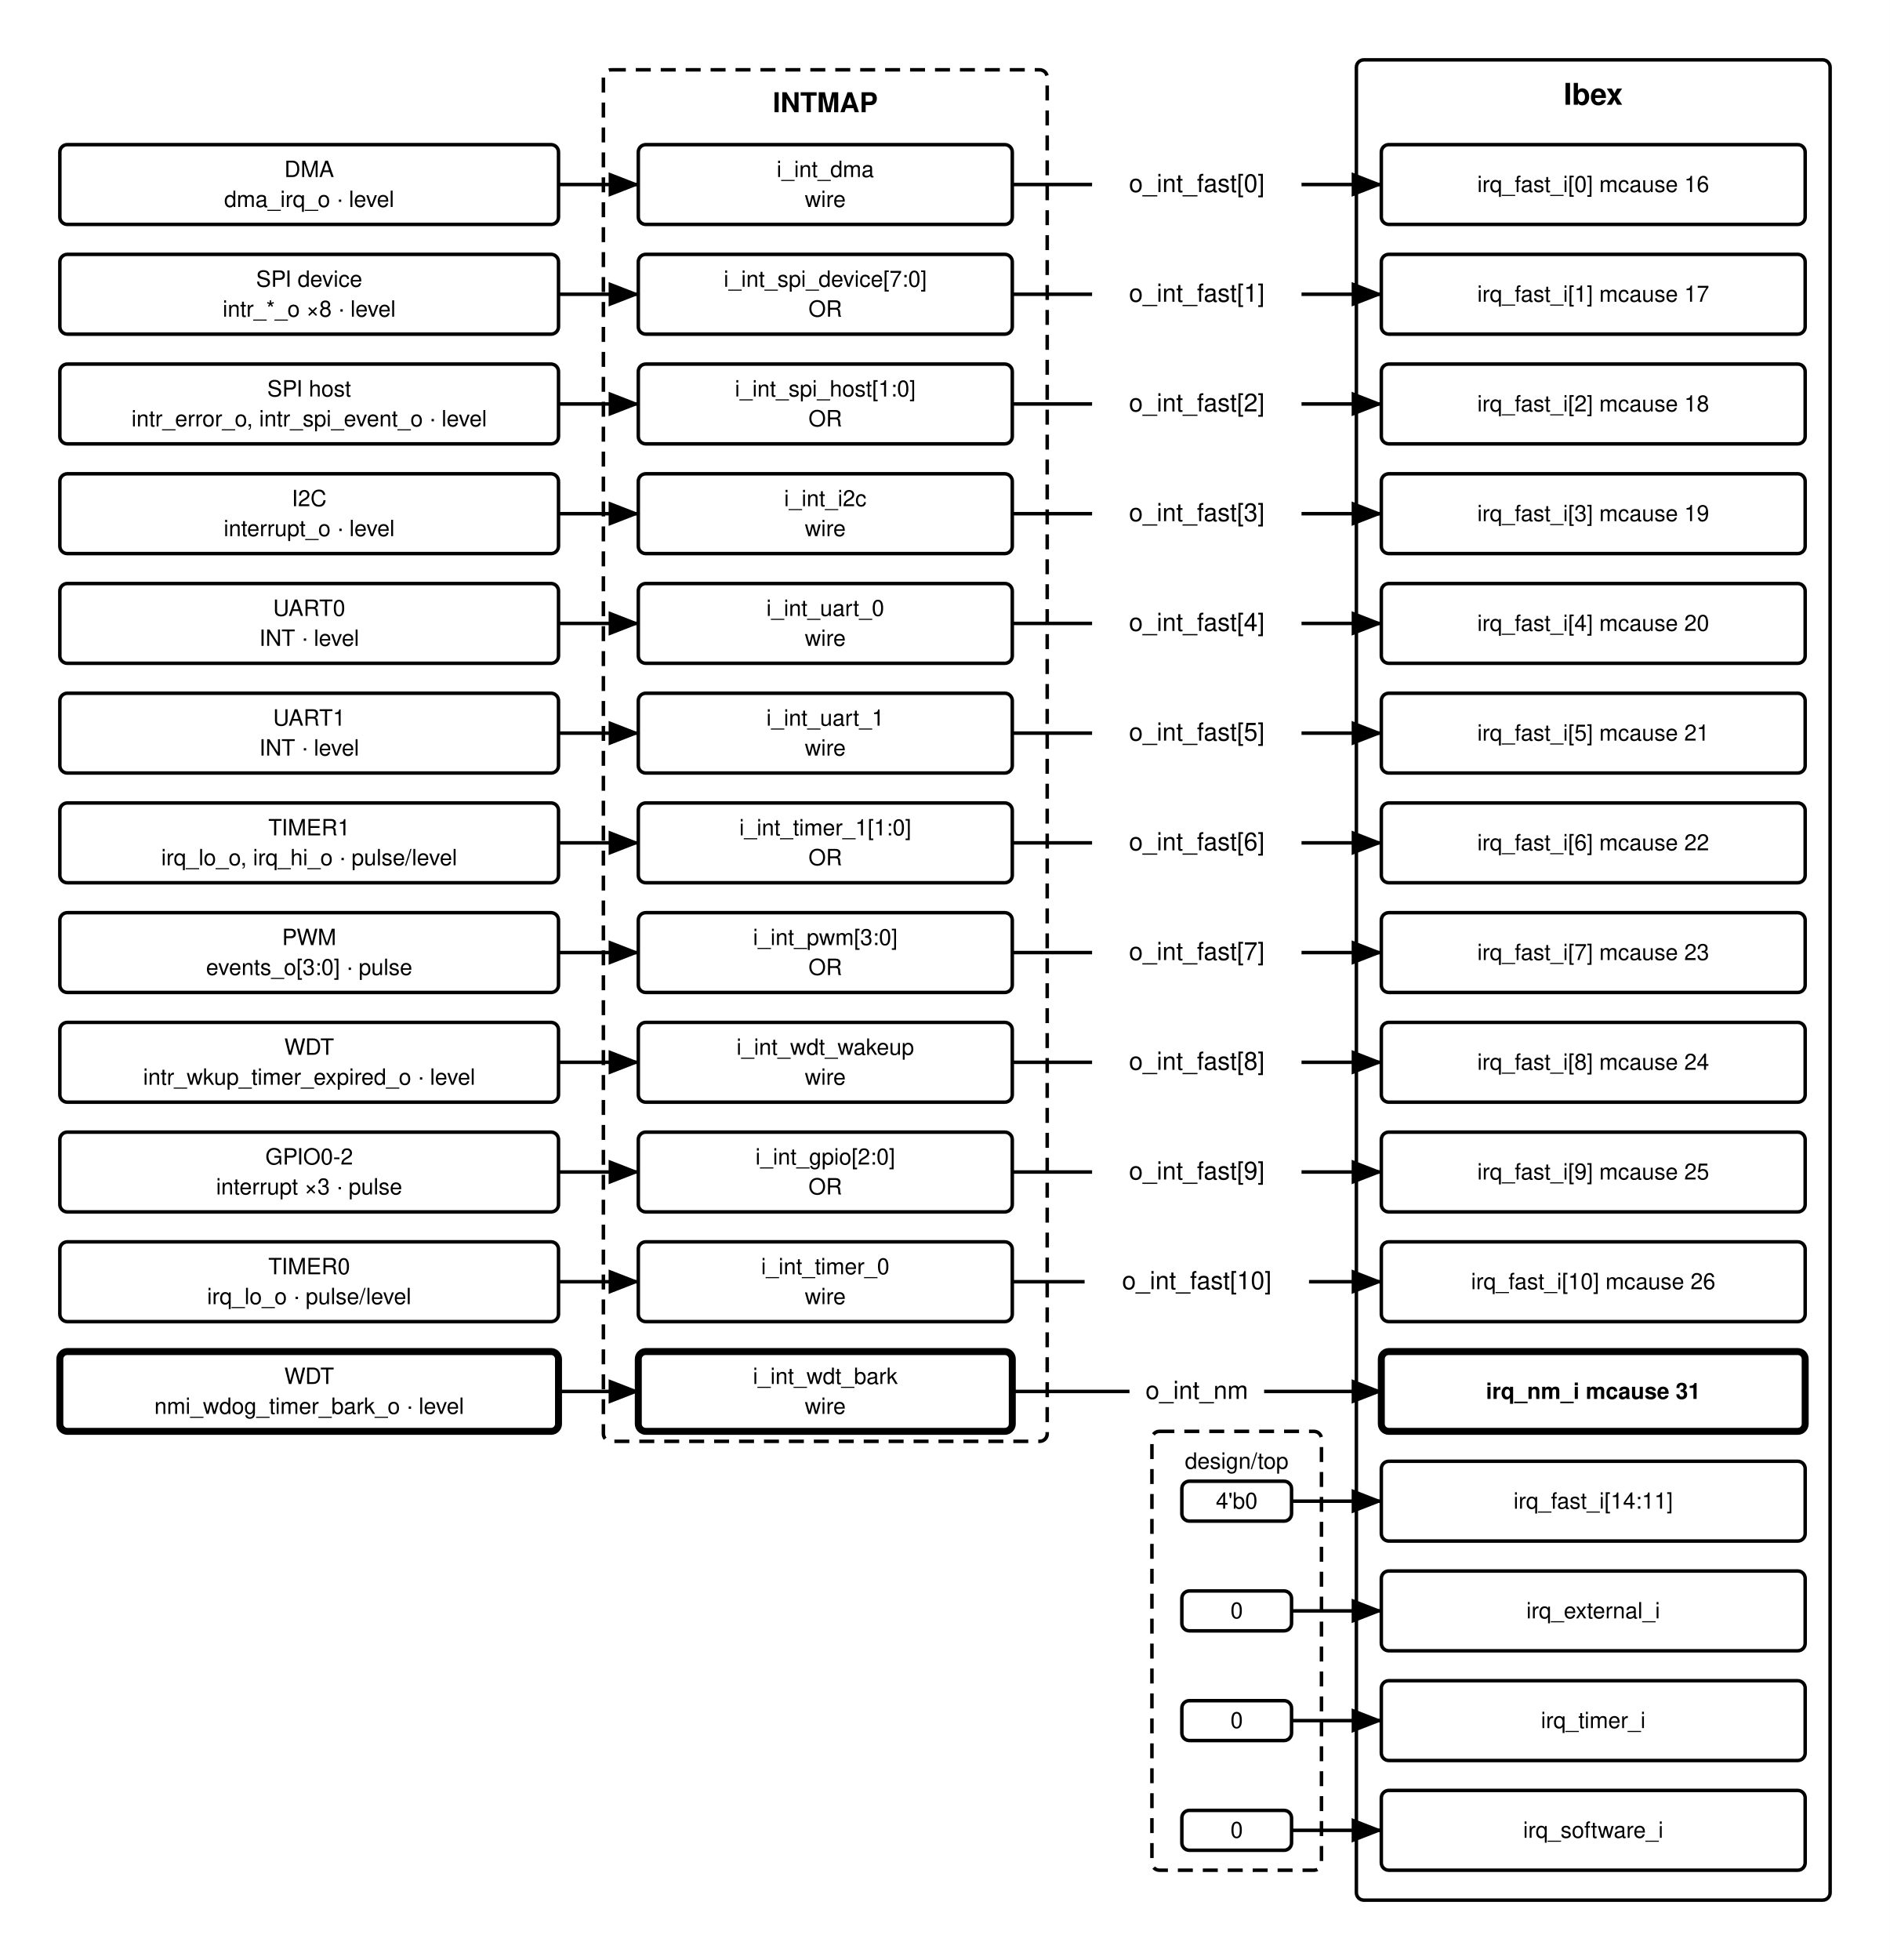
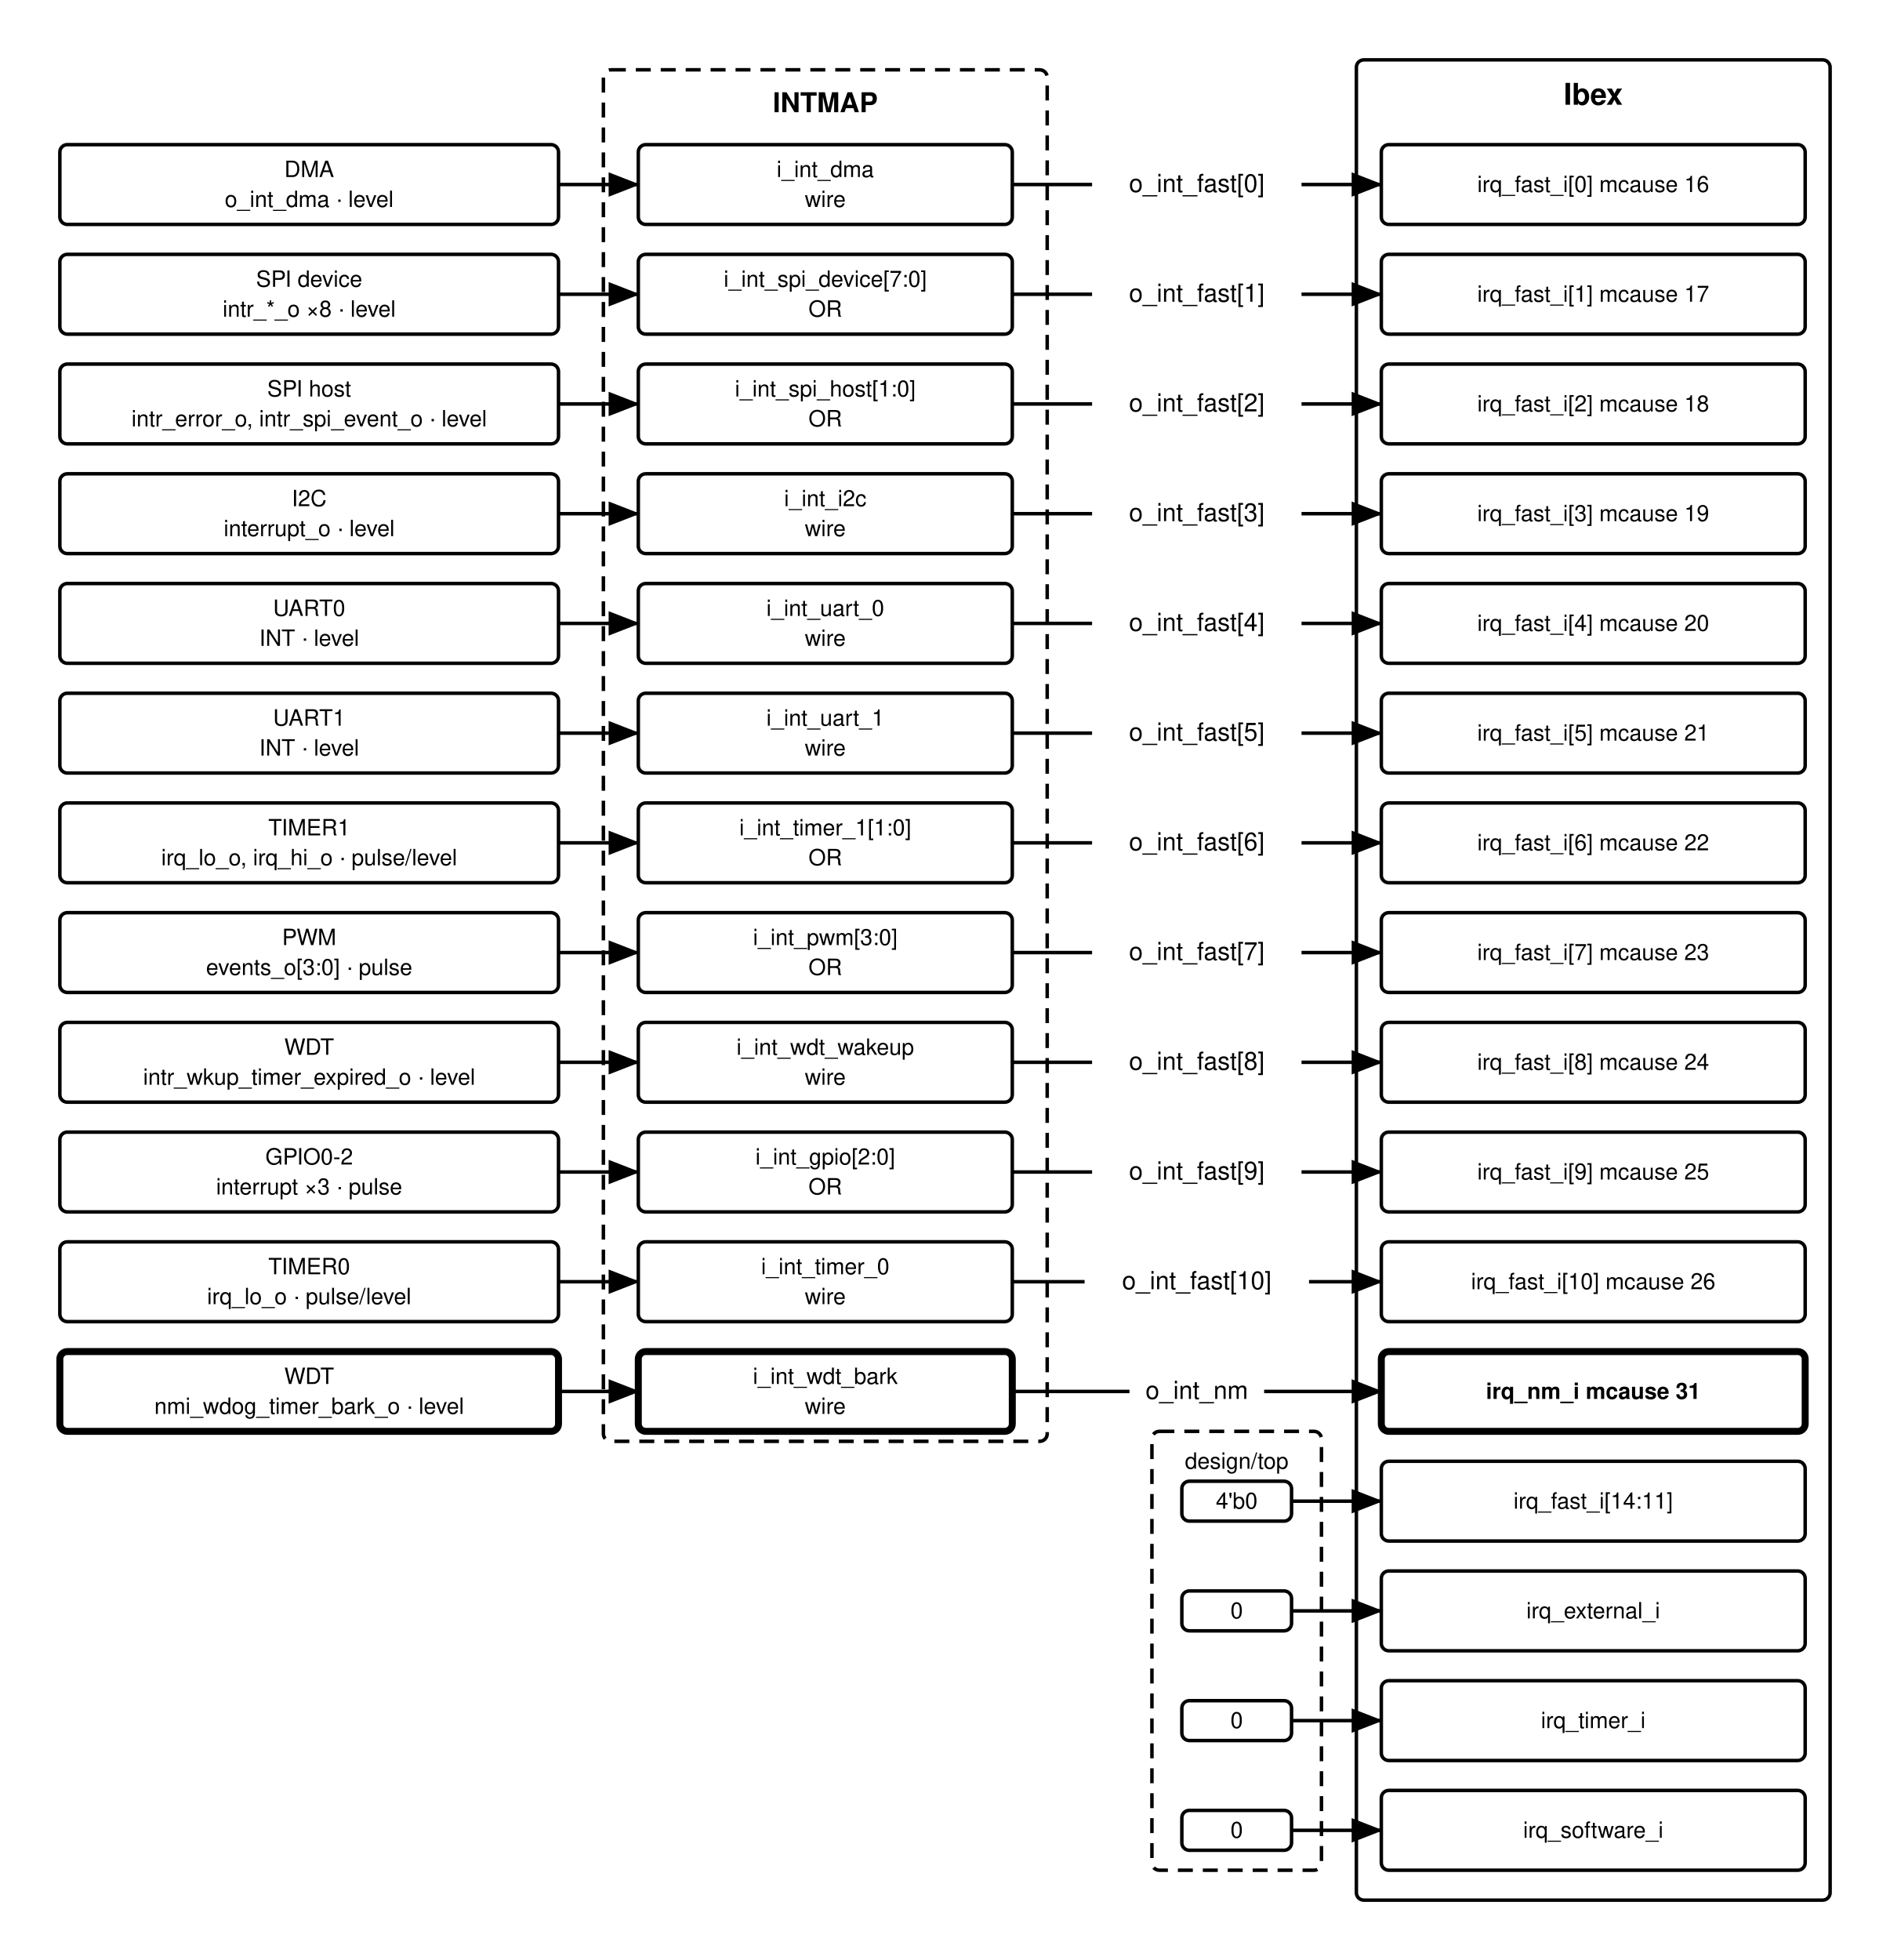
<svg xmlns="http://www.w3.org/2000/svg" width="758" height="786" viewBox="16 38 758 786" font-family="Helvetica,Arial,sans-serif">
  <defs>
    <marker id="ah" markerWidth="9" markerHeight="7" refX="8.5" refY="3.5" orient="auto">
      <polygon points="0 0, 9 3.5, 0 7" fill="#000000" />
    </marker>
    <marker id="ahs" markerWidth="9" markerHeight="7" refX="0.5" refY="3.5" orient="auto">
      <polygon points="9 0, 0 3.5, 9 7" fill="#000000" />
    </marker>
  </defs>
  <rect x="16" y="38" width="758" height="786" fill="#ffffff" />
  <rect x="560" y="62" width="190" height="738" rx="3" fill="#ffffff" stroke="#000000" stroke-width="1.4" />
  <rect x="258" y="66" width="178" height="550" rx="3" fill="none" stroke="#000000" stroke-width="1.4" stroke-dasharray="6 4" />
  <rect x="40" y="96" width="200" height="32" rx="3" fill="#ffffff" stroke="#000000" stroke-width="1.4" />
  <rect x="272" y="96" width="150" height="32" rx="3" fill="#ffffff" stroke="#000000" stroke-width="1.4" />
  <rect x="570" y="96" width="170" height="32" rx="3" fill="#ffffff" stroke="#000000" stroke-width="1.4" />
  <rect x="40" y="140" width="200" height="32" rx="3" fill="#ffffff" stroke="#000000" stroke-width="1.4" />
  <rect x="272" y="140" width="150" height="32" rx="3" fill="#ffffff" stroke="#000000" stroke-width="1.4" />
  <rect x="570" y="140" width="170" height="32" rx="3" fill="#ffffff" stroke="#000000" stroke-width="1.4" />
  <rect x="40" y="184" width="200" height="32" rx="3" fill="#ffffff" stroke="#000000" stroke-width="1.4" />
  <rect x="272" y="184" width="150" height="32" rx="3" fill="#ffffff" stroke="#000000" stroke-width="1.4" />
  <rect x="570" y="184" width="170" height="32" rx="3" fill="#ffffff" stroke="#000000" stroke-width="1.4" />
  <rect x="40" y="228" width="200" height="32" rx="3" fill="#ffffff" stroke="#000000" stroke-width="1.4" />
  <rect x="272" y="228" width="150" height="32" rx="3" fill="#ffffff" stroke="#000000" stroke-width="1.4" />
  <rect x="570" y="228" width="170" height="32" rx="3" fill="#ffffff" stroke="#000000" stroke-width="1.4" />
  <rect x="40" y="272" width="200" height="32" rx="3" fill="#ffffff" stroke="#000000" stroke-width="1.4" />
  <rect x="272" y="272" width="150" height="32" rx="3" fill="#ffffff" stroke="#000000" stroke-width="1.4" />
  <rect x="570" y="272" width="170" height="32" rx="3" fill="#ffffff" stroke="#000000" stroke-width="1.4" />
  <rect x="40" y="316" width="200" height="32" rx="3" fill="#ffffff" stroke="#000000" stroke-width="1.4" />
  <rect x="272" y="316" width="150" height="32" rx="3" fill="#ffffff" stroke="#000000" stroke-width="1.4" />
  <rect x="570" y="316" width="170" height="32" rx="3" fill="#ffffff" stroke="#000000" stroke-width="1.4" />
  <rect x="40" y="360" width="200" height="32" rx="3" fill="#ffffff" stroke="#000000" stroke-width="1.4" />
  <rect x="272" y="360" width="150" height="32" rx="3" fill="#ffffff" stroke="#000000" stroke-width="1.4" />
  <rect x="570" y="360" width="170" height="32" rx="3" fill="#ffffff" stroke="#000000" stroke-width="1.4" />
  <rect x="40" y="404" width="200" height="32" rx="3" fill="#ffffff" stroke="#000000" stroke-width="1.4" />
  <rect x="272" y="404" width="150" height="32" rx="3" fill="#ffffff" stroke="#000000" stroke-width="1.4" />
  <rect x="570" y="404" width="170" height="32" rx="3" fill="#ffffff" stroke="#000000" stroke-width="1.4" />
  <rect x="40" y="448" width="200" height="32" rx="3" fill="#ffffff" stroke="#000000" stroke-width="1.4" />
  <rect x="272" y="448" width="150" height="32" rx="3" fill="#ffffff" stroke="#000000" stroke-width="1.4" />
  <rect x="570" y="448" width="170" height="32" rx="3" fill="#ffffff" stroke="#000000" stroke-width="1.4" />
  <rect x="40" y="492" width="200" height="32" rx="3" fill="#ffffff" stroke="#000000" stroke-width="1.4" />
  <rect x="272" y="492" width="150" height="32" rx="3" fill="#ffffff" stroke="#000000" stroke-width="1.4" />
  <rect x="570" y="492" width="170" height="32" rx="3" fill="#ffffff" stroke="#000000" stroke-width="1.4" />
  <rect x="40" y="536" width="200" height="32" rx="3" fill="#ffffff" stroke="#000000" stroke-width="1.4" />
  <rect x="272" y="536" width="150" height="32" rx="3" fill="#ffffff" stroke="#000000" stroke-width="1.4" />
  <rect x="570" y="536" width="170" height="32" rx="3" fill="#ffffff" stroke="#000000" stroke-width="1.4" />
  <rect x="40" y="580" width="200" height="32" rx="3" fill="#ffffff" stroke="#000000" stroke-width="2.8" />
  <rect x="272" y="580" width="150" height="32" rx="3" fill="#ffffff" stroke="#000000" stroke-width="2.8" />
  <rect x="570" y="580" width="170" height="32" rx="3" fill="#ffffff" stroke="#000000" stroke-width="2.8" />
  <rect x="570" y="624" width="170" height="32" rx="3" fill="#ffffff" stroke="#000000" stroke-width="1.4" />
  <rect x="490" y="632" width="44" height="16" rx="3" fill="#ffffff" stroke="#000000" stroke-width="1.4" />
  <rect x="570" y="668" width="170" height="32" rx="3" fill="#ffffff" stroke="#000000" stroke-width="1.4" />
  <rect x="490" y="676" width="44" height="16" rx="3" fill="#ffffff" stroke="#000000" stroke-width="1.4" />
  <rect x="570" y="712" width="170" height="32" rx="3" fill="#ffffff" stroke="#000000" stroke-width="1.4" />
  <rect x="490" y="720" width="44" height="16" rx="3" fill="#ffffff" stroke="#000000" stroke-width="1.4" />
  <rect x="570" y="756" width="170" height="32" rx="3" fill="#ffffff" stroke="#000000" stroke-width="1.4" />
  <rect x="490" y="764" width="44" height="16" rx="3" fill="#ffffff" stroke="#000000" stroke-width="1.4" />
  <rect x="478" y="612" width="68" height="176" rx="3" fill="none" stroke="#000000" stroke-width="1.4" stroke-dasharray="6 4" />
  <polyline points="240.0,112.0 272.0,112.0" fill="none" stroke="#000000" stroke-width="1.4" marker-end="url(#ah)" />
  <polyline points="422.0,112.0 570.0,112.0" fill="none" stroke="#000000" stroke-width="1.4" marker-end="url(#ah)" />
  <rect x="454.0" y="104.0" width="84.0" height="14" fill="#ffffff" />
  <text x="496.0" y="115.0" font-size="10" fill="#000000" text-anchor="middle">o_int_fast[0]</text>
  <polyline points="240.0,156.0 272.0,156.0" fill="none" stroke="#000000" stroke-width="1.4" marker-end="url(#ah)" />
  <polyline points="422.0,156.0 570.0,156.0" fill="none" stroke="#000000" stroke-width="1.4" marker-end="url(#ah)" />
  <rect x="454.0" y="148.0" width="84.0" height="14" fill="#ffffff" />
  <text x="496.0" y="159.0" font-size="10" fill="#000000" text-anchor="middle">o_int_fast[1]</text>
  <polyline points="240.0,200.0 272.0,200.0" fill="none" stroke="#000000" stroke-width="1.4" marker-end="url(#ah)" />
  <polyline points="422.0,200.0 570.0,200.0" fill="none" stroke="#000000" stroke-width="1.4" marker-end="url(#ah)" />
  <rect x="454.0" y="192.0" width="84.0" height="14" fill="#ffffff" />
  <text x="496.0" y="203.0" font-size="10" fill="#000000" text-anchor="middle">o_int_fast[2]</text>
  <polyline points="240.0,244.0 272.0,244.0" fill="none" stroke="#000000" stroke-width="1.4" marker-end="url(#ah)" />
  <polyline points="422.0,244.0 570.0,244.0" fill="none" stroke="#000000" stroke-width="1.4" marker-end="url(#ah)" />
  <rect x="454.0" y="236.0" width="84.0" height="14" fill="#ffffff" />
  <text x="496.0" y="247.0" font-size="10" fill="#000000" text-anchor="middle">o_int_fast[3]</text>
  <polyline points="240.0,288.0 272.0,288.0" fill="none" stroke="#000000" stroke-width="1.4" marker-end="url(#ah)" />
  <polyline points="422.0,288.0 570.0,288.0" fill="none" stroke="#000000" stroke-width="1.4" marker-end="url(#ah)" />
  <rect x="454.0" y="280.0" width="84.0" height="14" fill="#ffffff" />
  <text x="496.0" y="291.0" font-size="10" fill="#000000" text-anchor="middle">o_int_fast[4]</text>
  <polyline points="240.0,332.0 272.0,332.0" fill="none" stroke="#000000" stroke-width="1.4" marker-end="url(#ah)" />
  <polyline points="422.0,332.0 570.0,332.0" fill="none" stroke="#000000" stroke-width="1.4" marker-end="url(#ah)" />
  <rect x="454.0" y="324.0" width="84.0" height="14" fill="#ffffff" />
  <text x="496.0" y="335.0" font-size="10" fill="#000000" text-anchor="middle">o_int_fast[5]</text>
  <polyline points="240.0,376.0 272.0,376.0" fill="none" stroke="#000000" stroke-width="1.4" marker-end="url(#ah)" />
  <polyline points="422.0,376.0 570.0,376.0" fill="none" stroke="#000000" stroke-width="1.4" marker-end="url(#ah)" />
  <rect x="454.0" y="368.0" width="84.0" height="14" fill="#ffffff" />
  <text x="496.0" y="379.0" font-size="10" fill="#000000" text-anchor="middle">o_int_fast[6]</text>
  <polyline points="240.0,420.0 272.0,420.0" fill="none" stroke="#000000" stroke-width="1.4" marker-end="url(#ah)" />
  <polyline points="422.0,420.0 570.0,420.0" fill="none" stroke="#000000" stroke-width="1.4" marker-end="url(#ah)" />
  <rect x="454.0" y="412.0" width="84.0" height="14" fill="#ffffff" />
  <text x="496.0" y="423.0" font-size="10" fill="#000000" text-anchor="middle">o_int_fast[7]</text>
  <polyline points="240.0,464.0 272.0,464.0" fill="none" stroke="#000000" stroke-width="1.4" marker-end="url(#ah)" />
  <polyline points="422.0,464.0 570.0,464.0" fill="none" stroke="#000000" stroke-width="1.4" marker-end="url(#ah)" />
  <rect x="454.0" y="456.0" width="84.0" height="14" fill="#ffffff" />
  <text x="496.0" y="467.0" font-size="10" fill="#000000" text-anchor="middle">o_int_fast[8]</text>
  <polyline points="240.0,508.0 272.0,508.0" fill="none" stroke="#000000" stroke-width="1.4" marker-end="url(#ah)" />
  <polyline points="422.0,508.0 570.0,508.0" fill="none" stroke="#000000" stroke-width="1.4" marker-end="url(#ah)" />
  <rect x="454.0" y="500.0" width="84.0" height="14" fill="#ffffff" />
  <text x="496.0" y="511.0" font-size="10" fill="#000000" text-anchor="middle">o_int_fast[9]</text>
  <polyline points="240.0,552.0 272.0,552.0" fill="none" stroke="#000000" stroke-width="1.4" marker-end="url(#ah)" />
  <polyline points="422.0,552.0 570.0,552.0" fill="none" stroke="#000000" stroke-width="1.4" marker-end="url(#ah)" />
  <rect x="451.0" y="544.0" width="90.0" height="14" fill="#ffffff" />
  <text x="496.0" y="555.0" font-size="10" fill="#000000" text-anchor="middle">o_int_fast[10]</text>
  <polyline points="240.0,596.0 272.0,596.0" fill="none" stroke="#000000" stroke-width="1.4" marker-end="url(#ah)" />
  <polyline points="422.0,596.0 570.0,596.0" fill="none" stroke="#000000" stroke-width="1.4" marker-end="url(#ah)" />
  <rect x="469.0" y="588.0" width="54.0" height="14" fill="#ffffff" />
  <text x="496.0" y="599.0" font-size="10" fill="#000000" text-anchor="middle">o_int_nm</text>
  <polyline points="534.0,640.0 570.0,640.0" fill="none" stroke="#000000" stroke-width="1.4" marker-end="url(#ah)" />
  <polyline points="534.0,684.0 570.0,684.0" fill="none" stroke="#000000" stroke-width="1.4" marker-end="url(#ah)" />
  <polyline points="534.0,728.0 570.0,728.0" fill="none" stroke="#000000" stroke-width="1.4" marker-end="url(#ah)" />
  <polyline points="534.0,772.0 570.0,772.0" fill="none" stroke="#000000" stroke-width="1.4" marker-end="url(#ah)" />
  <text x="655.0" y="80.0" font-size="12" text-anchor="middle" fill="#000000" font-weight="bold">Ibex</text>
  <text x="347.0" y="83.0" font-size="11" text-anchor="middle" fill="#000000" font-weight="bold">INTMAP</text>
  <text x="140.0" y="109.0" font-size="9" text-anchor="middle" fill="#000000">DMA</text>
-   <text x="140.0" y="121.0" font-size="9" text-anchor="middle" fill="#000000">dma_irq_o · level</text>
+   <text x="140.0" y="121.0" font-size="9" text-anchor="middle" fill="#000000">o_int_dma · level</text>
  <text x="347.0" y="109.0" font-size="9" text-anchor="middle" fill="#000000">i_int_dma</text>
  <text x="347.0" y="121.0" font-size="9" text-anchor="middle" fill="#000000">wire</text>
  <text x="655.0" y="115.0" font-size="9" text-anchor="middle" fill="#000000">irq_fast_i[0]   mcause 16</text>
  <text x="140.0" y="153.0" font-size="9" text-anchor="middle" fill="#000000">SPI device</text>
  <text x="140.0" y="165.0" font-size="9" text-anchor="middle" fill="#000000">intr_*_o ×8 · level</text>
  <text x="347.0" y="153.0" font-size="9" text-anchor="middle" fill="#000000">i_int_spi_device[7:0]</text>
  <text x="347.0" y="165.0" font-size="9" text-anchor="middle" fill="#000000">OR</text>
  <text x="655.0" y="159.0" font-size="9" text-anchor="middle" fill="#000000">irq_fast_i[1]   mcause 17</text>
  <text x="140.0" y="197.0" font-size="9" text-anchor="middle" fill="#000000">SPI host</text>
  <text x="140.0" y="209.0" font-size="9" text-anchor="middle" fill="#000000">intr_error_o, intr_spi_event_o · level</text>
  <text x="347.0" y="197.0" font-size="9" text-anchor="middle" fill="#000000">i_int_spi_host[1:0]</text>
  <text x="347.0" y="209.0" font-size="9" text-anchor="middle" fill="#000000">OR</text>
  <text x="655.0" y="203.0" font-size="9" text-anchor="middle" fill="#000000">irq_fast_i[2]   mcause 18</text>
  <text x="140.0" y="241.0" font-size="9" text-anchor="middle" fill="#000000">I2C</text>
  <text x="140.0" y="253.0" font-size="9" text-anchor="middle" fill="#000000">interrupt_o · level</text>
  <text x="347.0" y="241.0" font-size="9" text-anchor="middle" fill="#000000">i_int_i2c</text>
  <text x="347.0" y="253.0" font-size="9" text-anchor="middle" fill="#000000">wire</text>
  <text x="655.0" y="247.0" font-size="9" text-anchor="middle" fill="#000000">irq_fast_i[3]   mcause 19</text>
  <text x="140.0" y="285.0" font-size="9" text-anchor="middle" fill="#000000">UART0</text>
  <text x="140.0" y="297.0" font-size="9" text-anchor="middle" fill="#000000">INT · level</text>
  <text x="347.0" y="285.0" font-size="9" text-anchor="middle" fill="#000000">i_int_uart_0</text>
  <text x="347.0" y="297.0" font-size="9" text-anchor="middle" fill="#000000">wire</text>
  <text x="655.0" y="291.0" font-size="9" text-anchor="middle" fill="#000000">irq_fast_i[4]   mcause 20</text>
  <text x="140.0" y="329.0" font-size="9" text-anchor="middle" fill="#000000">UART1</text>
  <text x="140.0" y="341.0" font-size="9" text-anchor="middle" fill="#000000">INT · level</text>
  <text x="347.0" y="329.0" font-size="9" text-anchor="middle" fill="#000000">i_int_uart_1</text>
  <text x="347.0" y="341.0" font-size="9" text-anchor="middle" fill="#000000">wire</text>
  <text x="655.0" y="335.0" font-size="9" text-anchor="middle" fill="#000000">irq_fast_i[5]   mcause 21</text>
  <text x="140.0" y="373.0" font-size="9" text-anchor="middle" fill="#000000">TIMER1</text>
  <text x="140.0" y="385.0" font-size="9" text-anchor="middle" fill="#000000">irq_lo_o, irq_hi_o · pulse/level</text>
  <text x="347.0" y="373.0" font-size="9" text-anchor="middle" fill="#000000">i_int_timer_1[1:0]</text>
  <text x="347.0" y="385.0" font-size="9" text-anchor="middle" fill="#000000">OR</text>
  <text x="655.0" y="379.0" font-size="9" text-anchor="middle" fill="#000000">irq_fast_i[6]   mcause 22</text>
  <text x="140.0" y="417.0" font-size="9" text-anchor="middle" fill="#000000">PWM</text>
  <text x="140.0" y="429.0" font-size="9" text-anchor="middle" fill="#000000">events_o[3:0] · pulse</text>
  <text x="347.0" y="417.0" font-size="9" text-anchor="middle" fill="#000000">i_int_pwm[3:0]</text>
  <text x="347.0" y="429.0" font-size="9" text-anchor="middle" fill="#000000">OR</text>
  <text x="655.0" y="423.0" font-size="9" text-anchor="middle" fill="#000000">irq_fast_i[7]   mcause 23</text>
  <text x="140.0" y="461.0" font-size="9" text-anchor="middle" fill="#000000">WDT</text>
  <text x="140.0" y="473.0" font-size="9" text-anchor="middle" fill="#000000">intr_wkup_timer_expired_o · level</text>
  <text x="347.0" y="461.0" font-size="9" text-anchor="middle" fill="#000000">i_int_wdt_wakeup</text>
  <text x="347.0" y="473.0" font-size="9" text-anchor="middle" fill="#000000">wire</text>
  <text x="655.0" y="467.0" font-size="9" text-anchor="middle" fill="#000000">irq_fast_i[8]   mcause 24</text>
  <text x="140.0" y="505.0" font-size="9" text-anchor="middle" fill="#000000">GPIO0-2</text>
  <text x="140.0" y="517.0" font-size="9" text-anchor="middle" fill="#000000">interrupt ×3 · pulse</text>
  <text x="347.0" y="505.0" font-size="9" text-anchor="middle" fill="#000000">i_int_gpio[2:0]</text>
  <text x="347.0" y="517.0" font-size="9" text-anchor="middle" fill="#000000">OR</text>
  <text x="655.0" y="511.0" font-size="9" text-anchor="middle" fill="#000000">irq_fast_i[9]   mcause 25</text>
  <text x="140.0" y="549.0" font-size="9" text-anchor="middle" fill="#000000">TIMER0</text>
  <text x="140.0" y="561.0" font-size="9" text-anchor="middle" fill="#000000">irq_lo_o · pulse/level</text>
  <text x="347.0" y="549.0" font-size="9" text-anchor="middle" fill="#000000">i_int_timer_0</text>
  <text x="347.0" y="561.0" font-size="9" text-anchor="middle" fill="#000000">wire</text>
  <text x="655.0" y="555.0" font-size="9" text-anchor="middle" fill="#000000">irq_fast_i[10]   mcause 26</text>
  <text x="140.0" y="593.0" font-size="9" text-anchor="middle" fill="#000000">WDT</text>
  <text x="140.0" y="605.0" font-size="9" text-anchor="middle" fill="#000000">nmi_wdog_timer_bark_o · level</text>
  <text x="347.0" y="593.0" font-size="9" text-anchor="middle" fill="#000000">i_int_wdt_bark</text>
  <text x="347.0" y="605.0" font-size="9" text-anchor="middle" fill="#000000">wire</text>
  <text x="655.0" y="599.0" font-size="9" text-anchor="middle" fill="#000000" font-weight="bold">irq_nm_i   mcause 31</text>
  <text x="655.0" y="643.0" font-size="9" text-anchor="middle" fill="#000000">irq_fast_i[14:11]</text>
  <text x="512.0" y="643.0" font-size="9" text-anchor="middle" fill="#000000">4'b0</text>
  <text x="655.0" y="687.0" font-size="9" text-anchor="middle" fill="#000000">irq_external_i</text>
  <text x="512.0" y="687.0" font-size="9" text-anchor="middle" fill="#000000">0</text>
  <text x="655.0" y="731.0" font-size="9" text-anchor="middle" fill="#000000">irq_timer_i</text>
  <text x="512.0" y="731.0" font-size="9" text-anchor="middle" fill="#000000">0</text>
  <text x="655.0" y="775.0" font-size="9" text-anchor="middle" fill="#000000">irq_software_i</text>
  <text x="512.0" y="775.0" font-size="9" text-anchor="middle" fill="#000000">0</text>
  <text x="512.0" y="627.0" font-size="9" text-anchor="middle" fill="#000000">design/top</text>
</svg>
